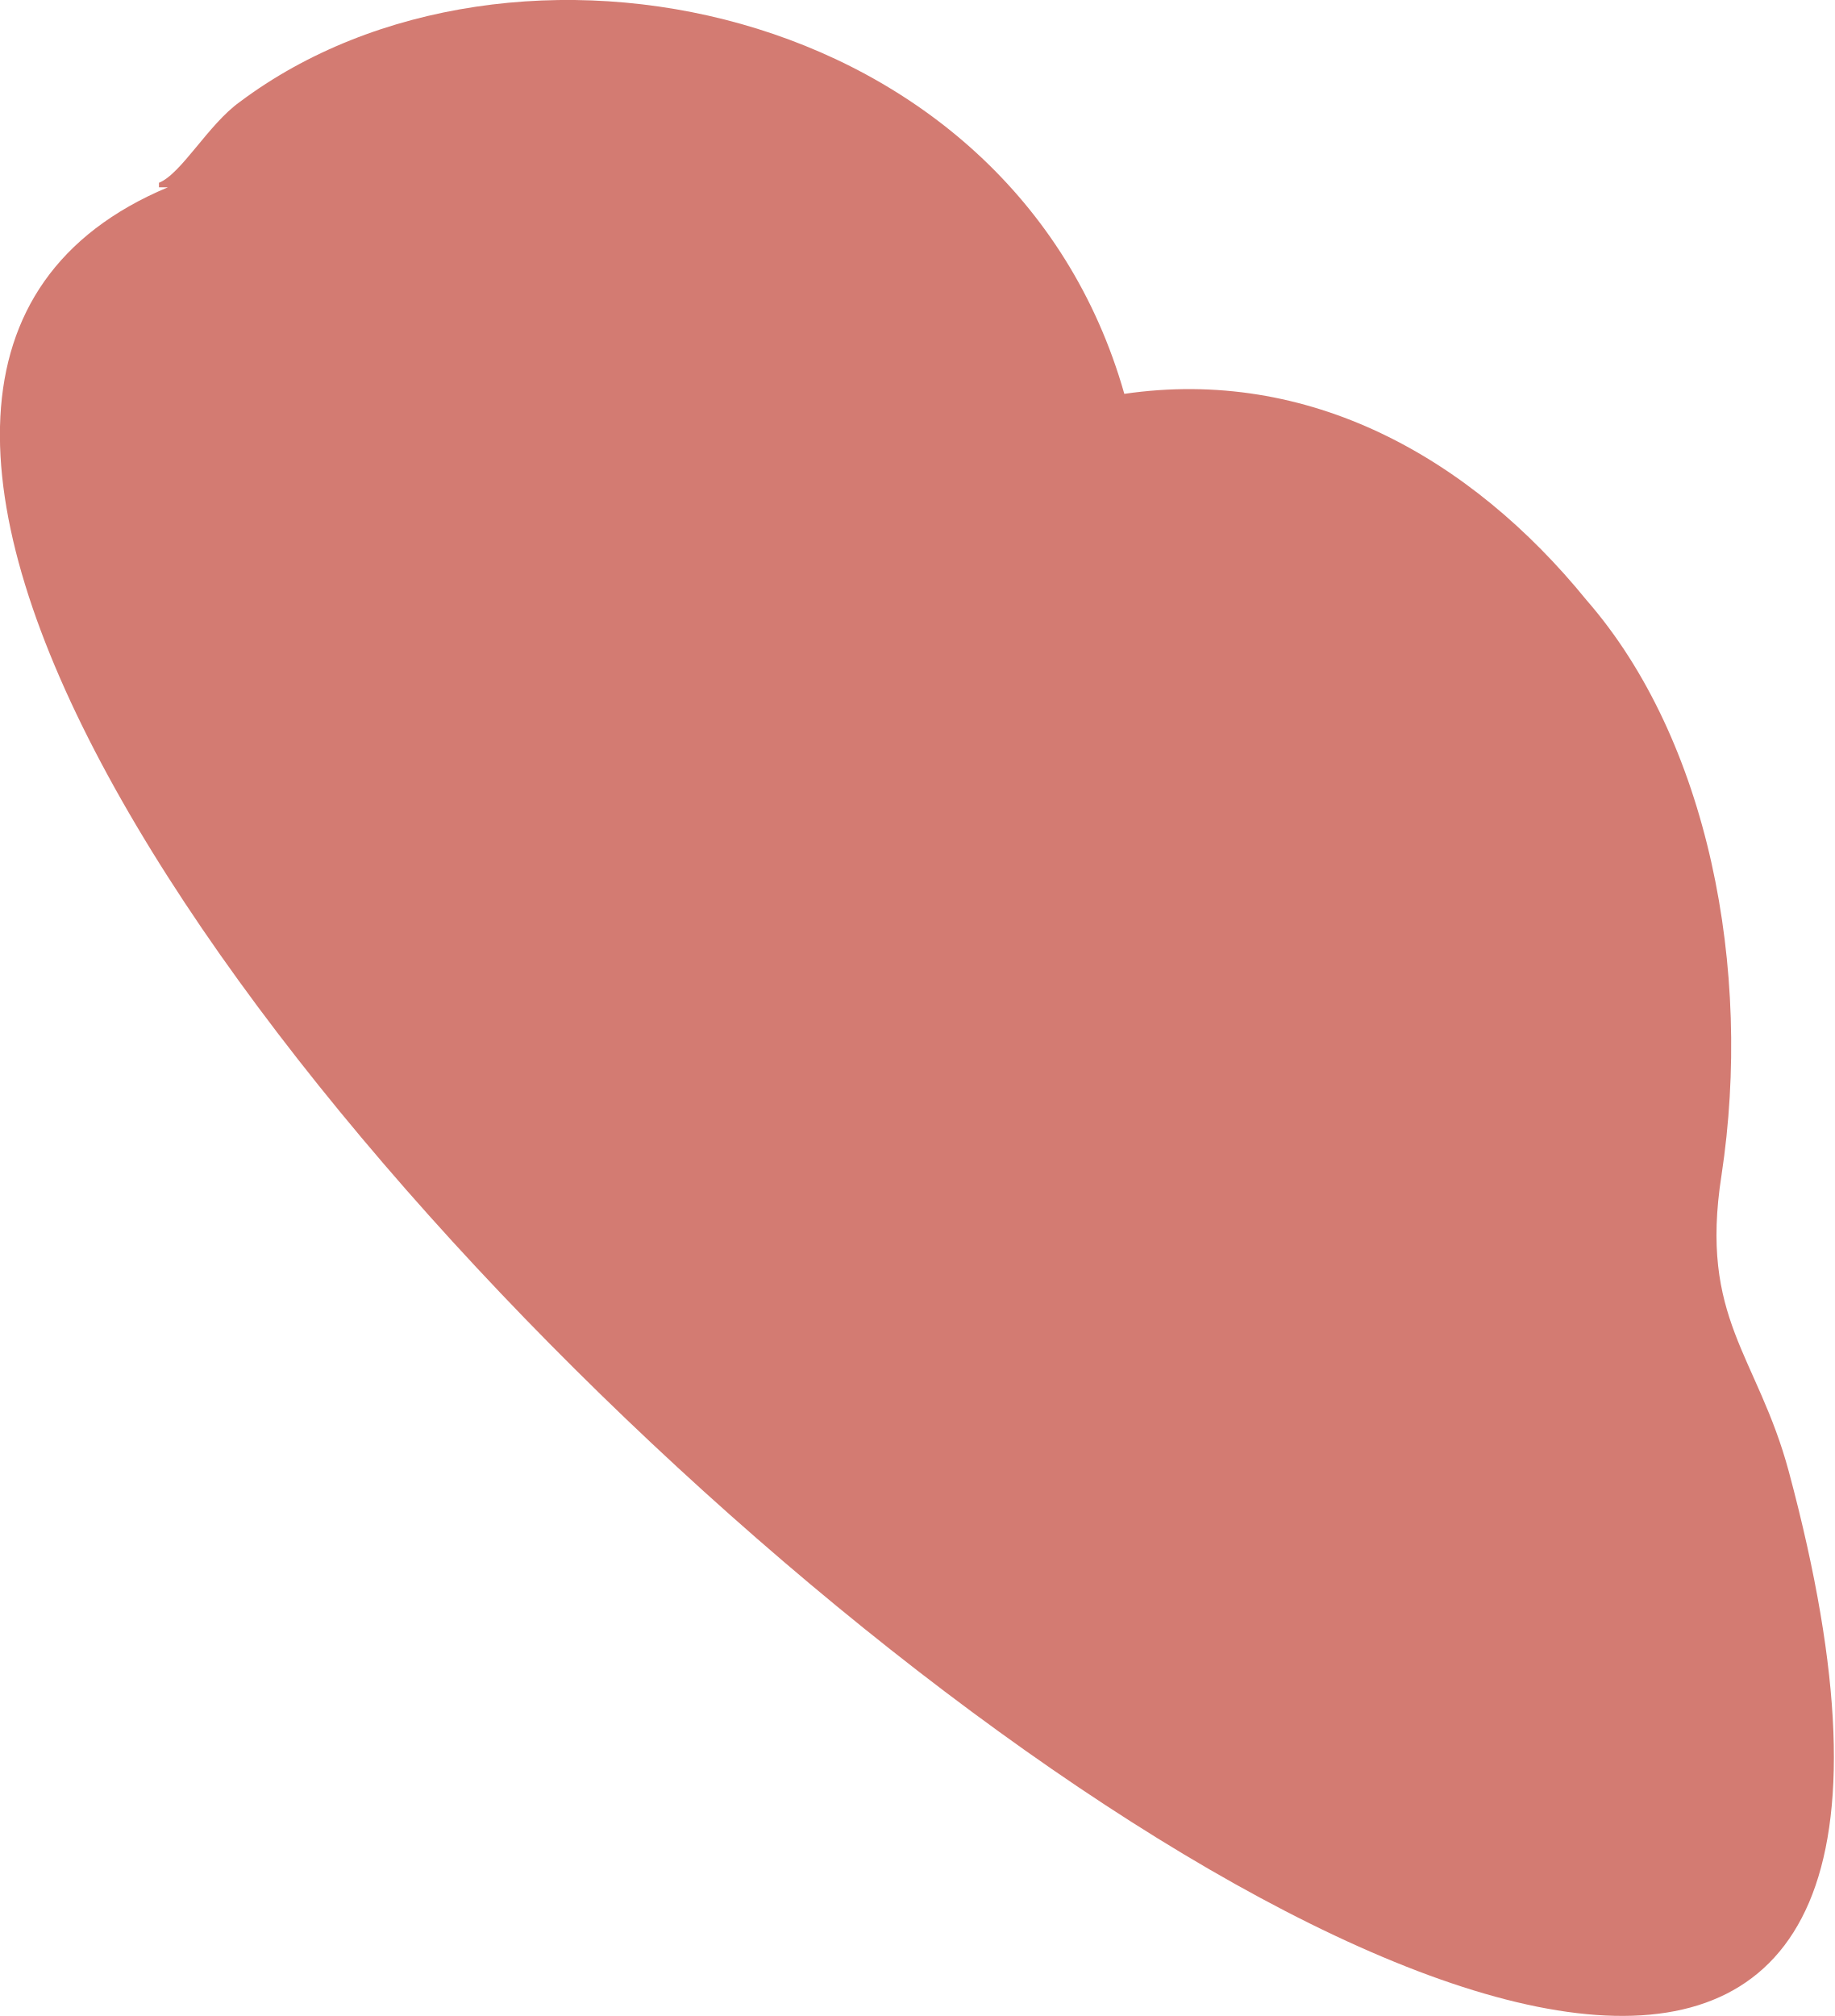
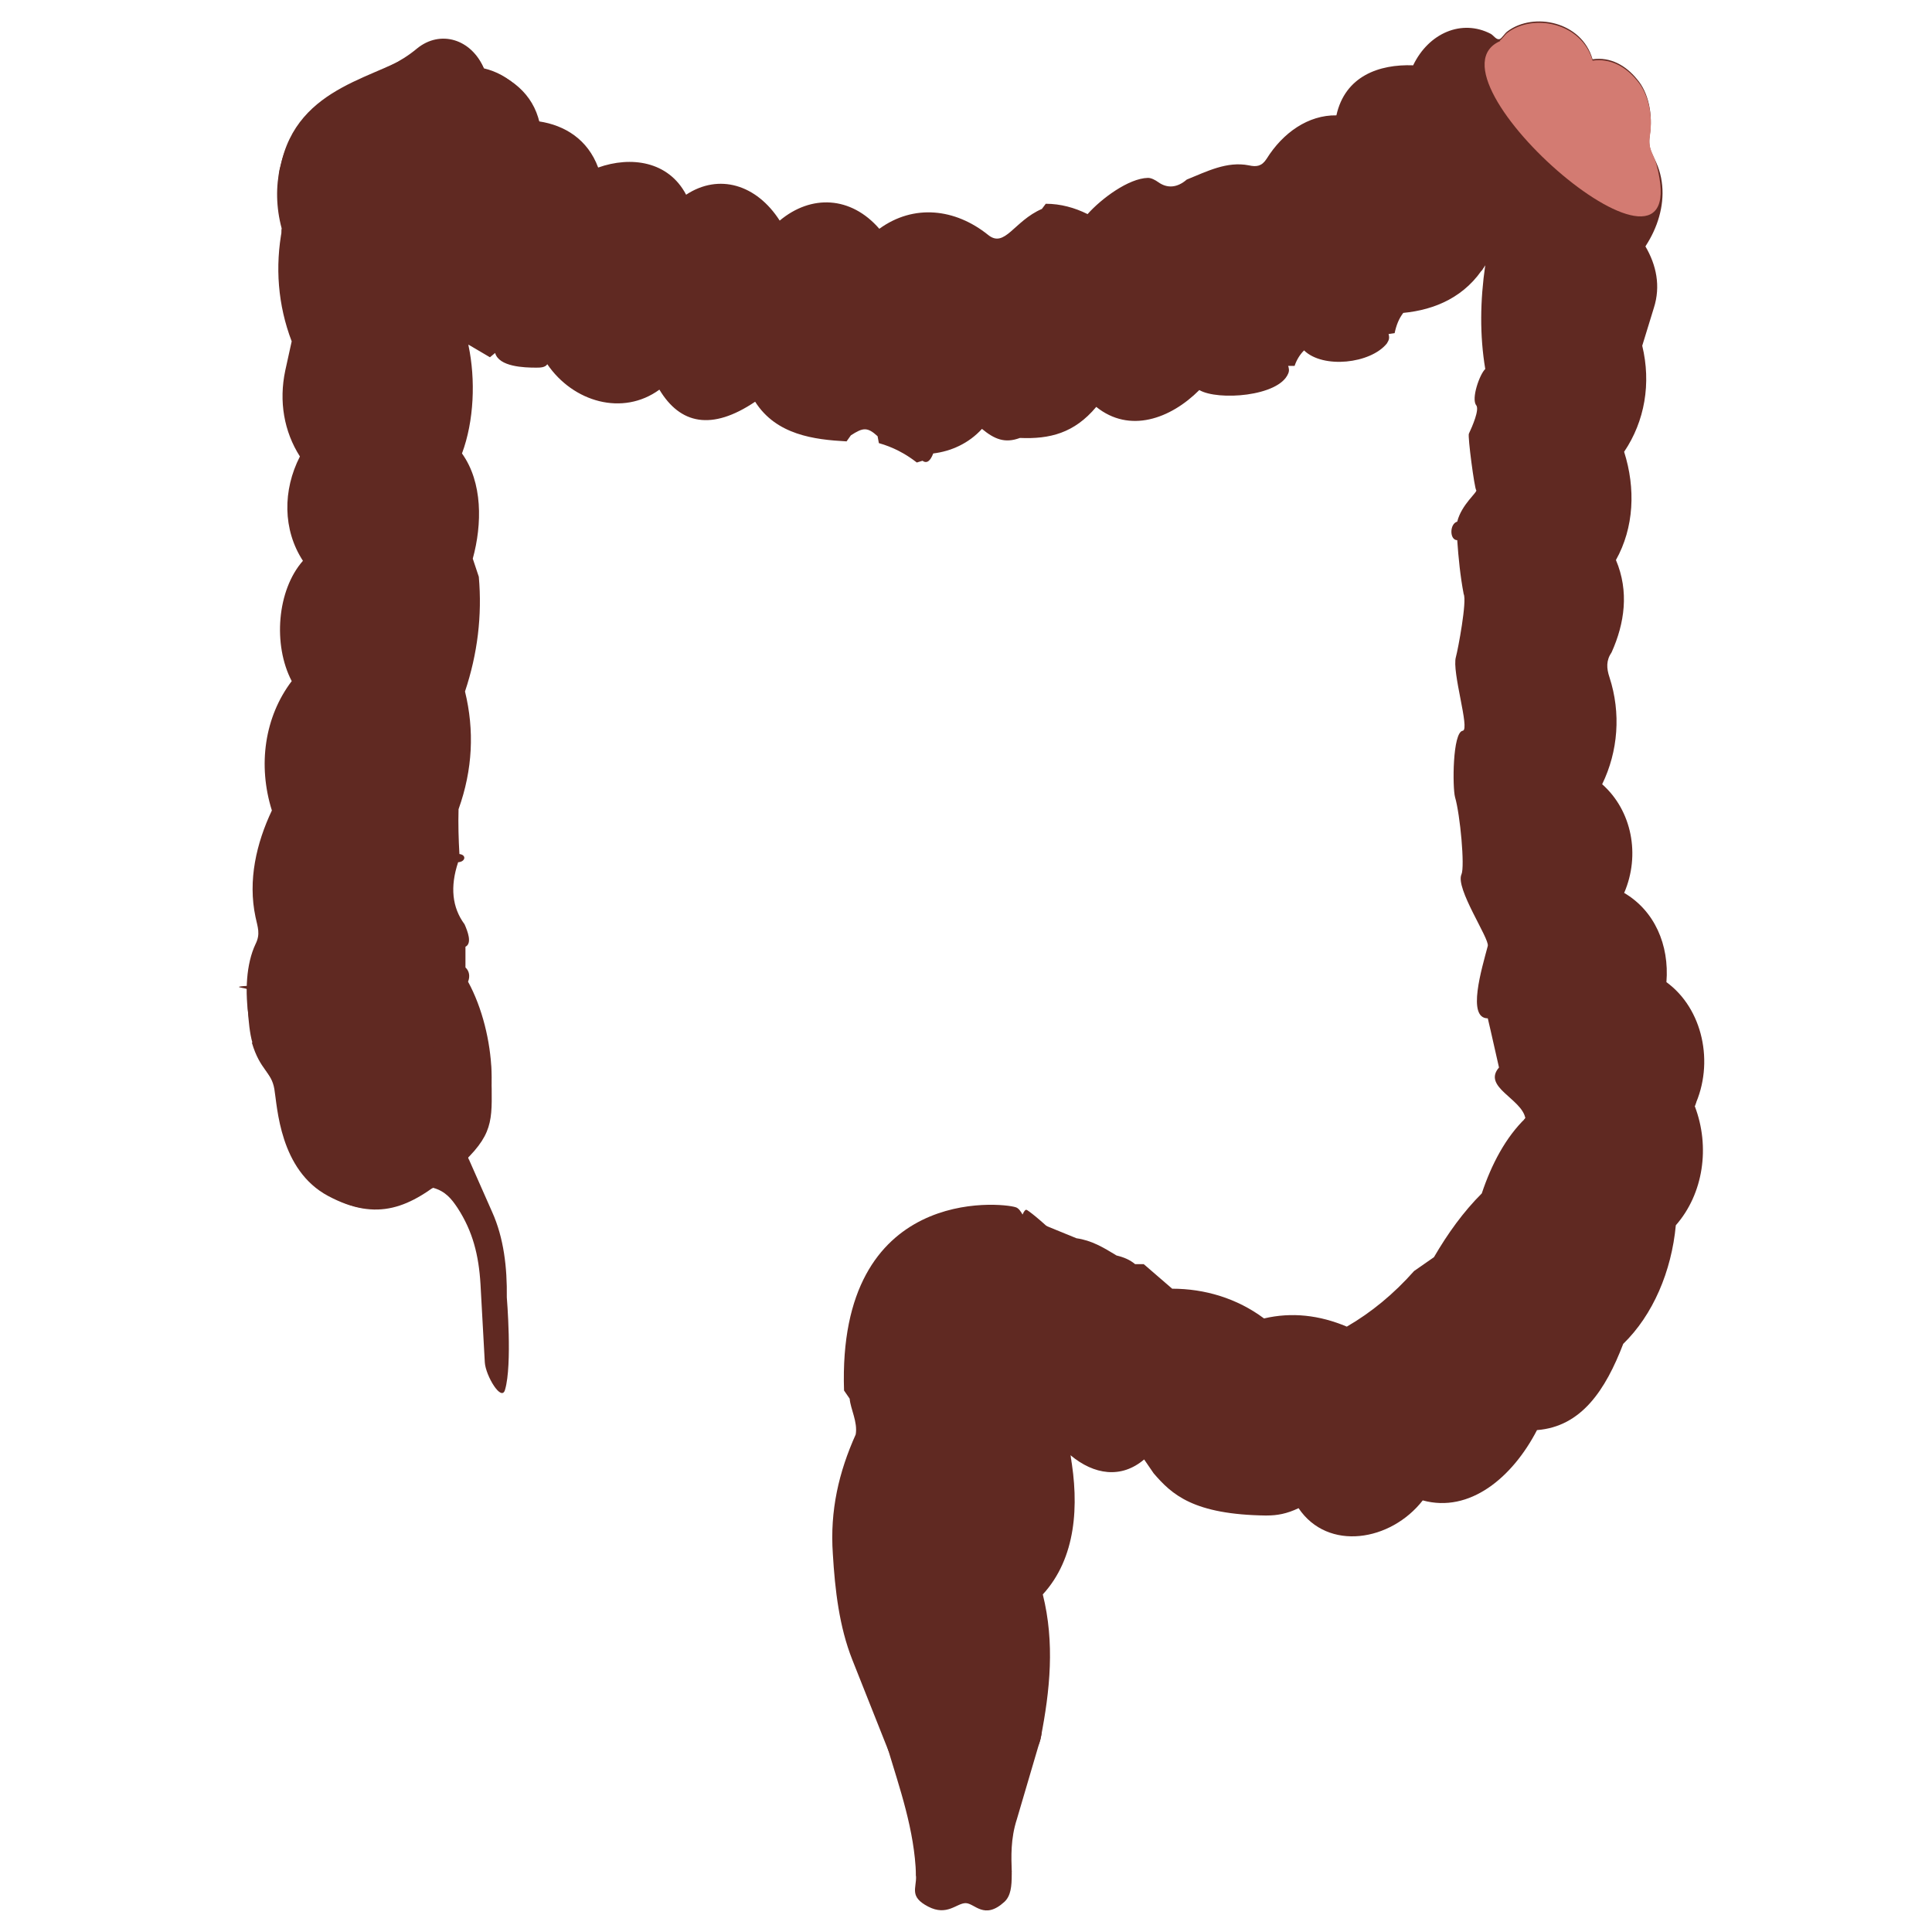
- <svg xmlns="http://www.w3.org/2000/svg" id="Layer_2" data-name="Layer 2" viewBox="0 0 40.85 44.89">
+ <svg xmlns="http://www.w3.org/2000/svg" id="Layer_1" data-name="Layer 1" viewBox="0 0 512 512">
  <defs>
    <style>
      .cls-1 {
+         fill: #602922;
+       }
+ 
+       .cls-2 {
        fill: #d37b72;
      }
    </style>
  </defs>
-   <g id="Layer_1-2" data-name="Layer 1">
-     <path id="Splenic_Flexure" data-name="Splenic Flexure" class="cls-1" d="M3.54,4.07c.5-.2,1.1-1.3,1.8-1.8C11.34-2.23,22.54-.03,25.04,8.77c4.1-.6,7.7,1.4,10.3,4.6,2.7,3.1,3.7,8.2,3,12.8-.5,3.2.8,4,1.5,6.6C49.64,69.27-16.06,12.47,3.74,4.17h-.2v-.1Z" />
+   <g id="Anus">
+     <path class="cls-1" d="M268.12,496.7c0,3.2-.23,5.71-1.94,7.31-5.37,4.91-7.88.34-10.28.34s-4.91,3.54-9.94.91-3.09-4.8-3.2-8c-.34-11.88,25.37-15.08,25.37-.57h0Z" />
+   </g>
+   <g id="Anal_Canal" data-name="Anal Canal">
+     <path class="cls-1" d="M275.78,460.71l-6.29,21.37c-1.71,5.26-1.49,10.06-1.37,13.83s-25.25,4.23-25.37,1.03c-.34-11.88-4.46-23.43-7.43-33.37s44.57-15.31,40.45-2.97h0v.11Z" />
+   </g>
+   <path id="Ascending_Colon" data-name="Ascending Colon" class="cls-1" d="M124.14,91.49c1.94,9.14,1.49,20.11-1.71,28.68,5.49,7.66,5.37,18.74,2.86,27.88l1.6,4.8c.91,10.28-.34,20.45-3.66,30.4,2.51,10.28,2.06,20.68-1.71,31.2-.11,4,0,7.88.23,11.88,1.94.23,1.6,2.06-.34,2.17-2.17,6.51-1.6,12,1.71,16.46.8,1.83,2.06,5.03.23,5.94v5.49c1.03.91,1.26,2.4.69,3.77,7.54,13.83,8.68,35.54,1.14,42.62-1.37,1.26-1.6,3.09-.91,4.57,0,0-6.4,6.17-9.48,7.43l-13.94,5.37c-6.74,1.03-14.51-2.74-19.2-8.46-5.26-6.29-7.31-14.97-7.77-23.54-7.88-8-11.08-27.54-6.17-37.94,1.37-2.74.57-4.46,0-7.2-2.06-9.71.23-19.54,4.34-28.23-3.77-12-1.94-24.8,5.26-34.28-5.03-9.6-3.89-24.11,2.97-31.88-5.37-8.23-5.37-18.74-.8-27.65-4.23-6.63-5.6-14.63-3.89-22.74l1.71-7.77c-3.66-9.6-4.46-19.77-2.51-29.94,11.43-24.45,49.37,30.74,49.37,30.74h0v.23h0Z" />
+   <path id="Sigmoid_Colon" data-name="Sigmoid Colon" class="cls-1" d="M335.66,401.63c-19.43-.23-25.14-5.6-29.94-11.2l-2.51-3.66c-6.06,5.14-13.26,4.11-19.54-1.14,2.4,13.48-12.34-63.54-10.97-62.62l12.57,5.14c4,.57,7.08,2.4,10.63,4.57,1.94.46,3.54,1.14,4.91,2.29h2.29l7.54,6.51c8.57,0,17.14,2.51,24.34,7.88,7.31-1.71,14.63-.91,21.94,2.17,6.51-3.77,12.46-8.68,17.83-14.74l5.26-3.66c3.66-6.29,7.77-12,12.68-16.91,2.51-7.54,6.29-14.86,11.66-20-1.03-5.14,50.05-14.63,44.79-3.09,4.11,10.74,2.29,23.2-5.03,31.54-1.14,12.23-6.06,23.77-13.94,31.43-4.69,12.23-11.08,21.94-22.85,22.85-6.51,12.57-17.83,22.05-30.28,18.63-8.46,10.86-25.14,13.6-32.91,2.06-3.09,1.49-5.71,1.94-8.34,1.94h-.11Z" />
+   <path id="Cecum" class="cls-1" d="M66.77,276.39c2.17,7.31,5.14,7.54,5.94,12.23s1.37,21.48,14.28,28.34,21.6,3.31,32.45-5.94,10.97-12.8,10.86-22.51-1.03-10.63-1.14-12.11-8.91-16.8-8.23-2.51c.69,14.28-35.77-13.48-49.82-12.91-14.06.57-4.57.69-5.6,1.37,0,0,0,9.26,1.37,13.94h-.11v.11Z" />
+   <path id="Descending_colon" data-name="Descending colon" class="cls-1" d="M404.22,296.27c-1.03-5.14-11.43-8.23-6.97-13.37-1.94-8.68-2.97-13.03-2.97-13.03-5.6,0-1.6-13.14,0-19.2.46-1.94-8.68-15.31-6.97-18.97.91-2.06-.34-15.77-1.71-20.45-.69-2.51-.69-17.26,2.06-17.6,1.94-.34-2.97-15.66-1.83-19.54.57-2.06,2.97-14.86,2.06-16.68-.91-4.8-1.37-9.48-1.71-14.28-2.06,0-2.06-4.34,0-4.91,1.14-4.57,5.49-7.88,5.03-8.34-.46-.46-2.29-14.28-1.94-14.97.91-1.94,2.86-6.4,1.94-7.54-1.37-1.71.91-8.23,2.4-9.6-1.49-8.91-1.37-18.06,0-27.54-5.14,8.46,8.57-18.51,17.6-18.17,4.11-8.57,29.03,6.74,24.8,13.14,2.97,5.03,4.11,10.63,2.29,16.34l-3.09,10.06c2.4,9.94.69,20-4.8,28.11,3.09,9.71,2.63,20.11-2.17,28.68,3.54,8.34,2.29,16.8-1.14,24.45-1.49,2.17-1.37,4.23-.57,6.63,3.09,9.48,2.29,19.65-1.94,28.34,7.88,6.97,10.17,18.74,5.83,28.8,8,4.69,12,13.71,11.2,23.65,9.6,6.97,12.8,21.37,7.43,32.91,4.11,10.74-50.17,8.23-44.79,3.09h.23-.23Z" />
+   <path id="Transverse_Colon" data-name="Transverse Colon" class="cls-1" d="M393.59,70.24c-5.14,8.46-13.37,11.88-21.71,12.68-1.14,1.49-1.83,3.2-2.29,5.37l-1.6.23c.34,1.26,0,1.71-.46,2.51-4.34,5.37-16.91,6.74-21.94,1.83-1.03,1.03-1.94,2.4-2.51,4.11h-1.71c.23.57.34,1.37,0,2.06-2.51,6.06-18.63,7.2-23.54,4.34-7.66,7.66-18.51,11.54-27.31,4.46-5.83,6.97-12.34,8.57-20.23,8.23-4,1.49-6.74.34-10.06-2.4-3.54,3.89-8.23,5.94-12.91,6.51-.8,2.06-1.71,2.74-2.86,1.94l-1.49.46c-3.09-2.4-6.4-4.11-10.06-5.14l-.34-1.83c-2.74-2.51-3.89-2.29-7.08-.23l-1.14,1.6c-8.57-.46-18.63-1.71-24.23-10.51-11.54,7.77-19.88,5.94-25.37-3.2-9.71,7.08-22.85,3.31-29.71-6.74-.57.91-1.94.91-2.97.91-3.2,0-9.83-.23-10.86-3.89l-1.37,1.14-5.83-3.43c1.94,9.14-51.31-20.68-49.37-30.74-2.97-11.08-.34-22.28,6.74-29.83,9.6-10.06,20.11-10.28,29.14-17.83,6.17-5.03,14.4-2.51,17.71,5.26,6.74,1.6,11.88,6.63,14.63,14.06,6.86,1.03,12.91,4.8,15.66,12.23,8.68-3.09,18.63-1.71,23.31,7.2,8.68-5.71,18.63-2.74,24.8,6.86,8.34-6.97,18.86-6.51,26.4,2.17,9.14-6.63,20.11-5.37,28.8,1.6,4.46,3.66,6.86-3.66,14.28-6.86l1.03-1.37c3.89,0,7.66,1.03,11.08,2.74,3.66-4.11,10.86-9.48,16-9.6.91,0,1.94.57,2.74,1.14,2.4,1.71,5.03,1.49,7.54-.69,5.37-2.17,10.63-4.91,16.46-3.77,2.06.46,3.43.23,4.69-1.71,4.34-6.97,11.08-11.66,18.51-11.54,2.29-10.4,11.31-13.6,20.34-13.26,4.11-8.57,12.91-12.34,20.57-8.34.8.46,1.49,1.71,2.4,1.37.57-.23,1.26-1.49,2.06-2.06,6.86-5.14,19.65-2.63,22.51,7.43,4.69-.69,8.8,1.6,11.77,5.26,3.09,3.54,4.23,9.37,3.43,14.63-.57,3.66.46,4.69,1.71,7.54,9.14,20.8-21.83,50.51-45.14,26.85h0l-.23.23h0Z" />
+   <path id="Hepatic_flexure" data-name="Hepatic flexure" class="cls-1" d="M74.31,44.3c4.23-22.28,27.31-23.65,36.34-31.08,6.17-5.03,14.4-2.51,17.71,5.26,6.74,1.6,12.91,6.29,14.63,14.06,3.2,13.83-75.19,45.48-68.79,11.88h.11v-.11Z" />
+   <path id="Splenic_Flexure" data-name="Splenic Flexure" class="cls-2" d="M397.48,10.7c.57-.23,1.26-1.49,2.06-2.06,6.86-5.14,19.65-2.63,22.51,7.43,4.69-.69,8.8,1.6,11.77,5.26,3.09,3.54,4.23,9.37,3.43,14.63-.57,3.66.91,4.57,1.71,7.54,11.2,41.71-63.88-23.2-41.25-32.68h-.23v-.11Z" />
+   <path id="Appendix" class="cls-1" d="M124.36,307.47l6.06,13.71c3.09,6.86,4,14.74,3.89,22.63,0,0,1.49,17.83-.46,24.45-.91,3.43-5.14-3.66-5.37-7.2l-1.14-20.68c-.46-7.77-2.06-14.06-6.06-20.23-1.6-2.4-3.2-4.46-6.51-5.37,0,0-2.74-15.77,9.48-7.43h.11v.11Z" />
+   <g id="Rectum">
+     <path class="cls-1" d="M283.66,385.52c2.4,13.48,1.49,27.43-7.31,37.02,3.2,12.8,1.94,25.37-.57,38.17-2.51,12.8-36.22,13.6-40.45,2.97l-9.48-23.88c-3.43-8.68-4.57-18.4-5.14-28-.8-11.54,1.6-21.71,6.06-31.65.57-3.31-1.37-6.74-1.6-9.48l-1.49-2.17c-1.83-54.39,41.71-49.82,45.48-48.57.8.23,1.37,1.14,1.83,1.94.23-.57.69-1.37,1.03-1.26,1.49.34,51.31,40.57,11.66,64.91h0Z" />
  </g>
</svg>
